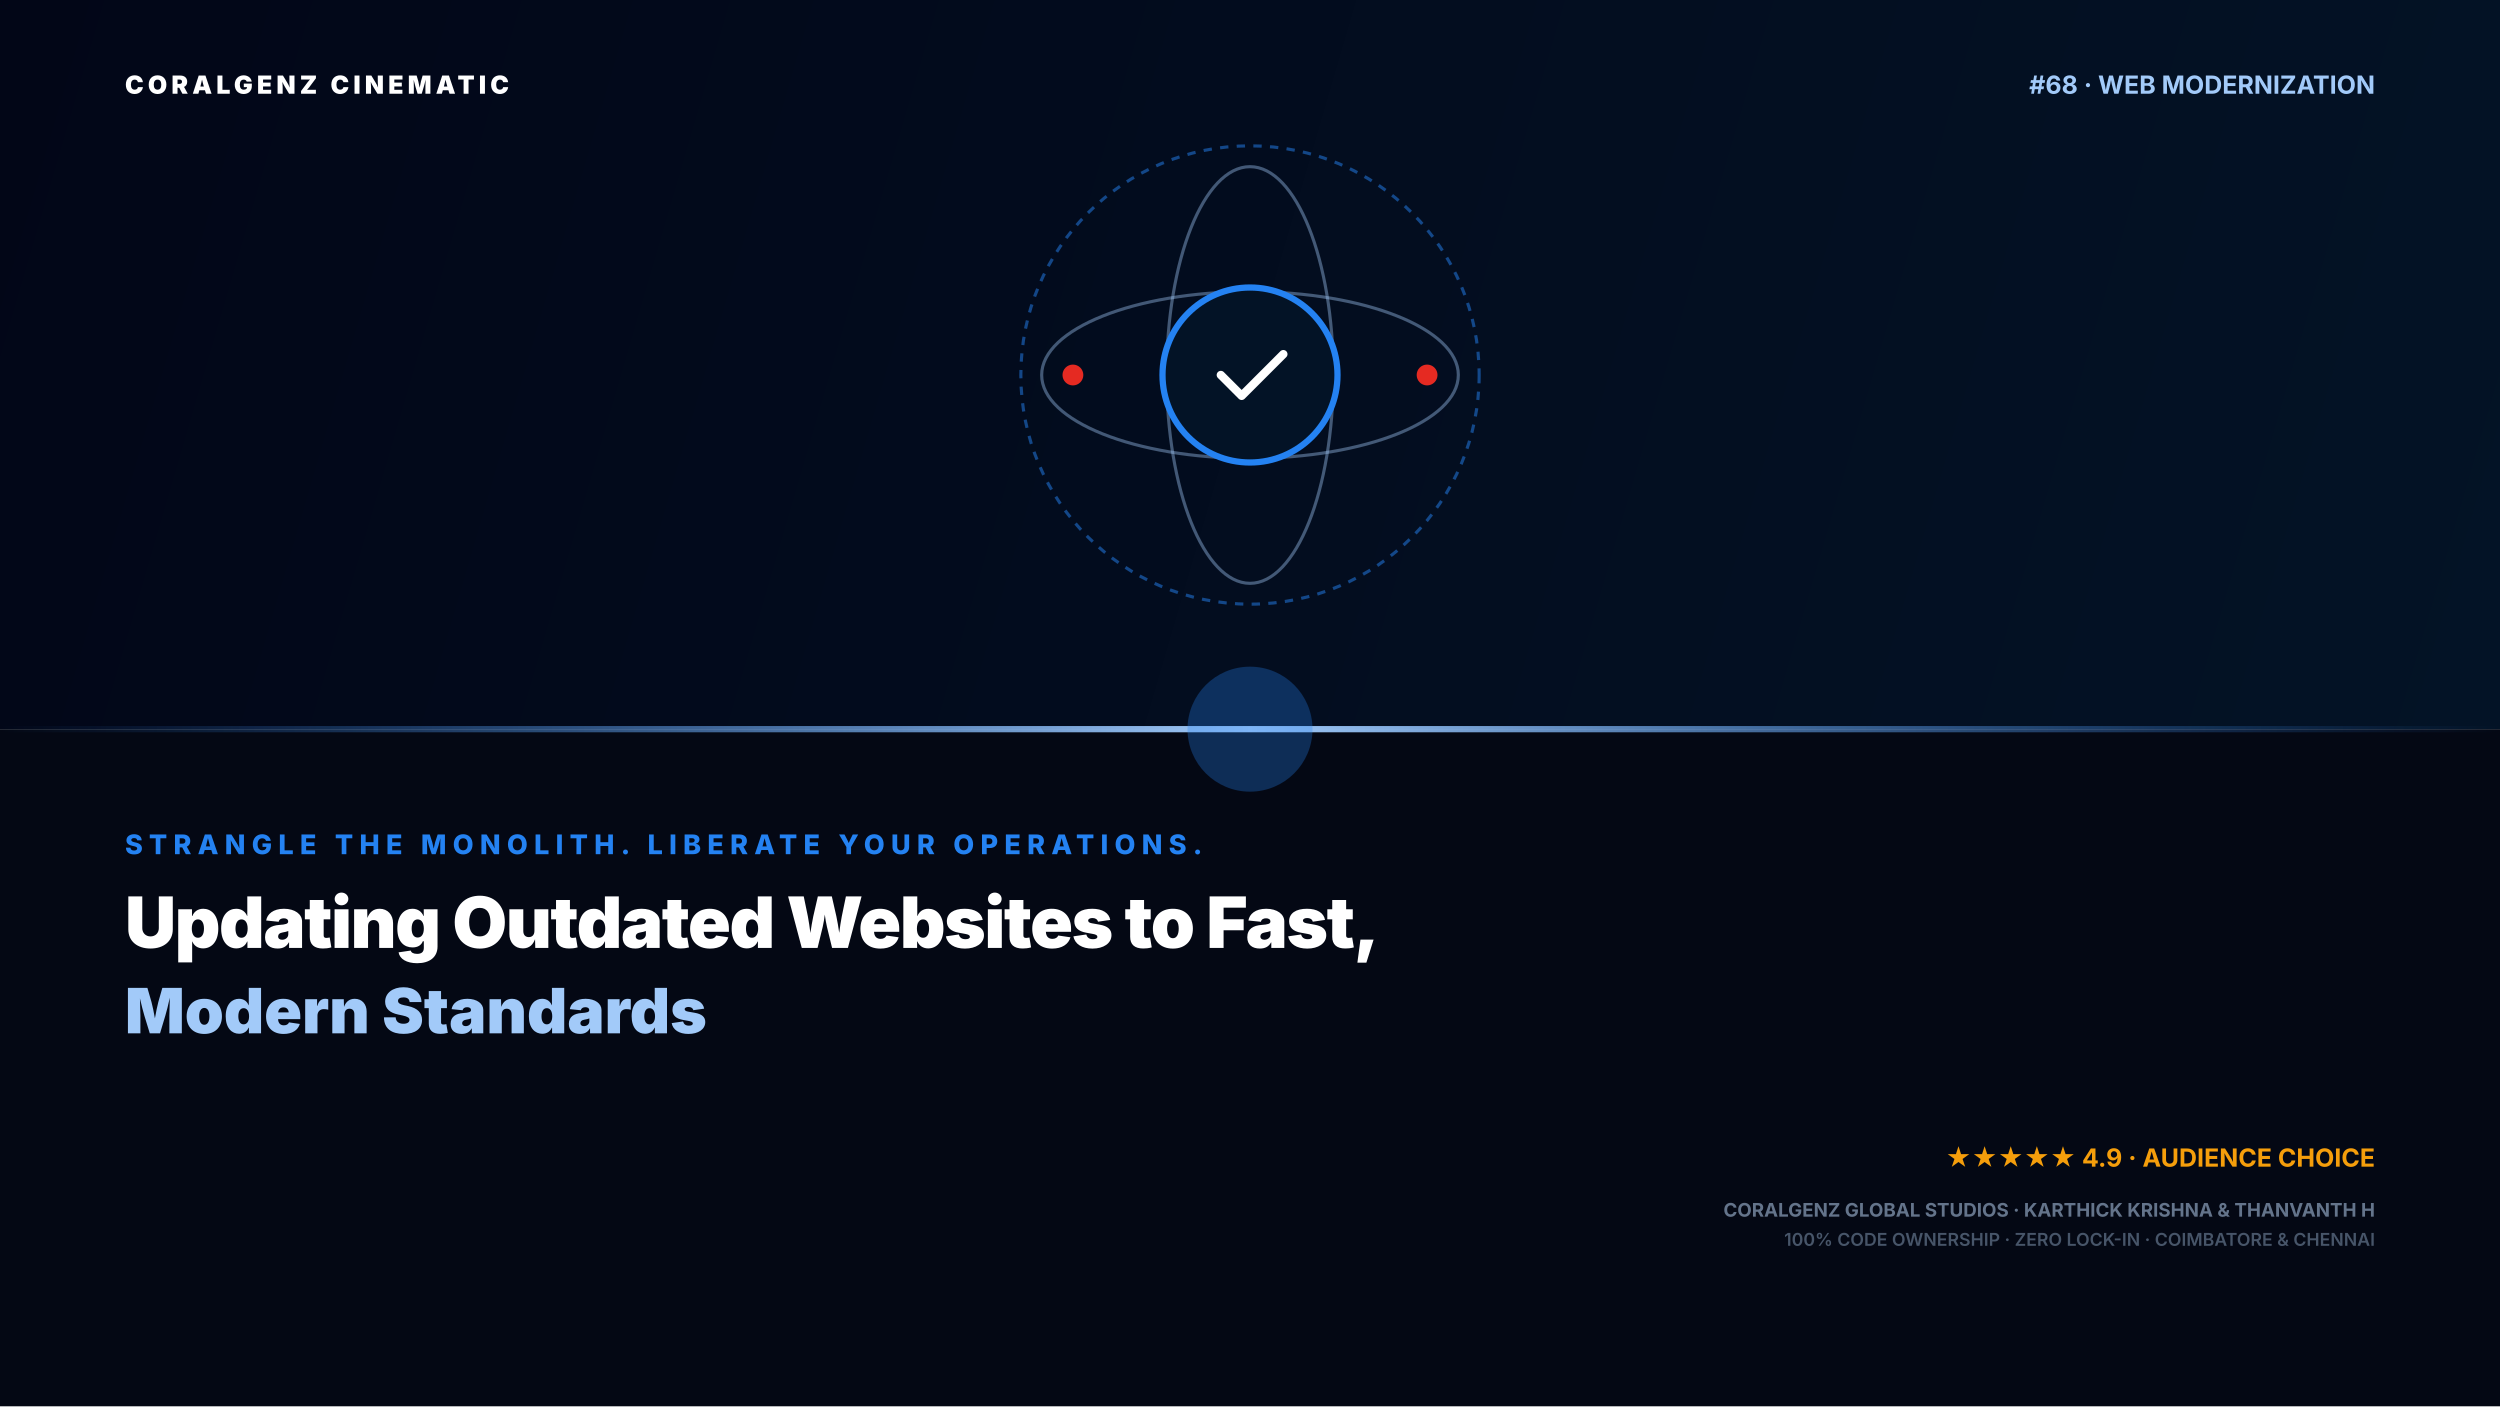
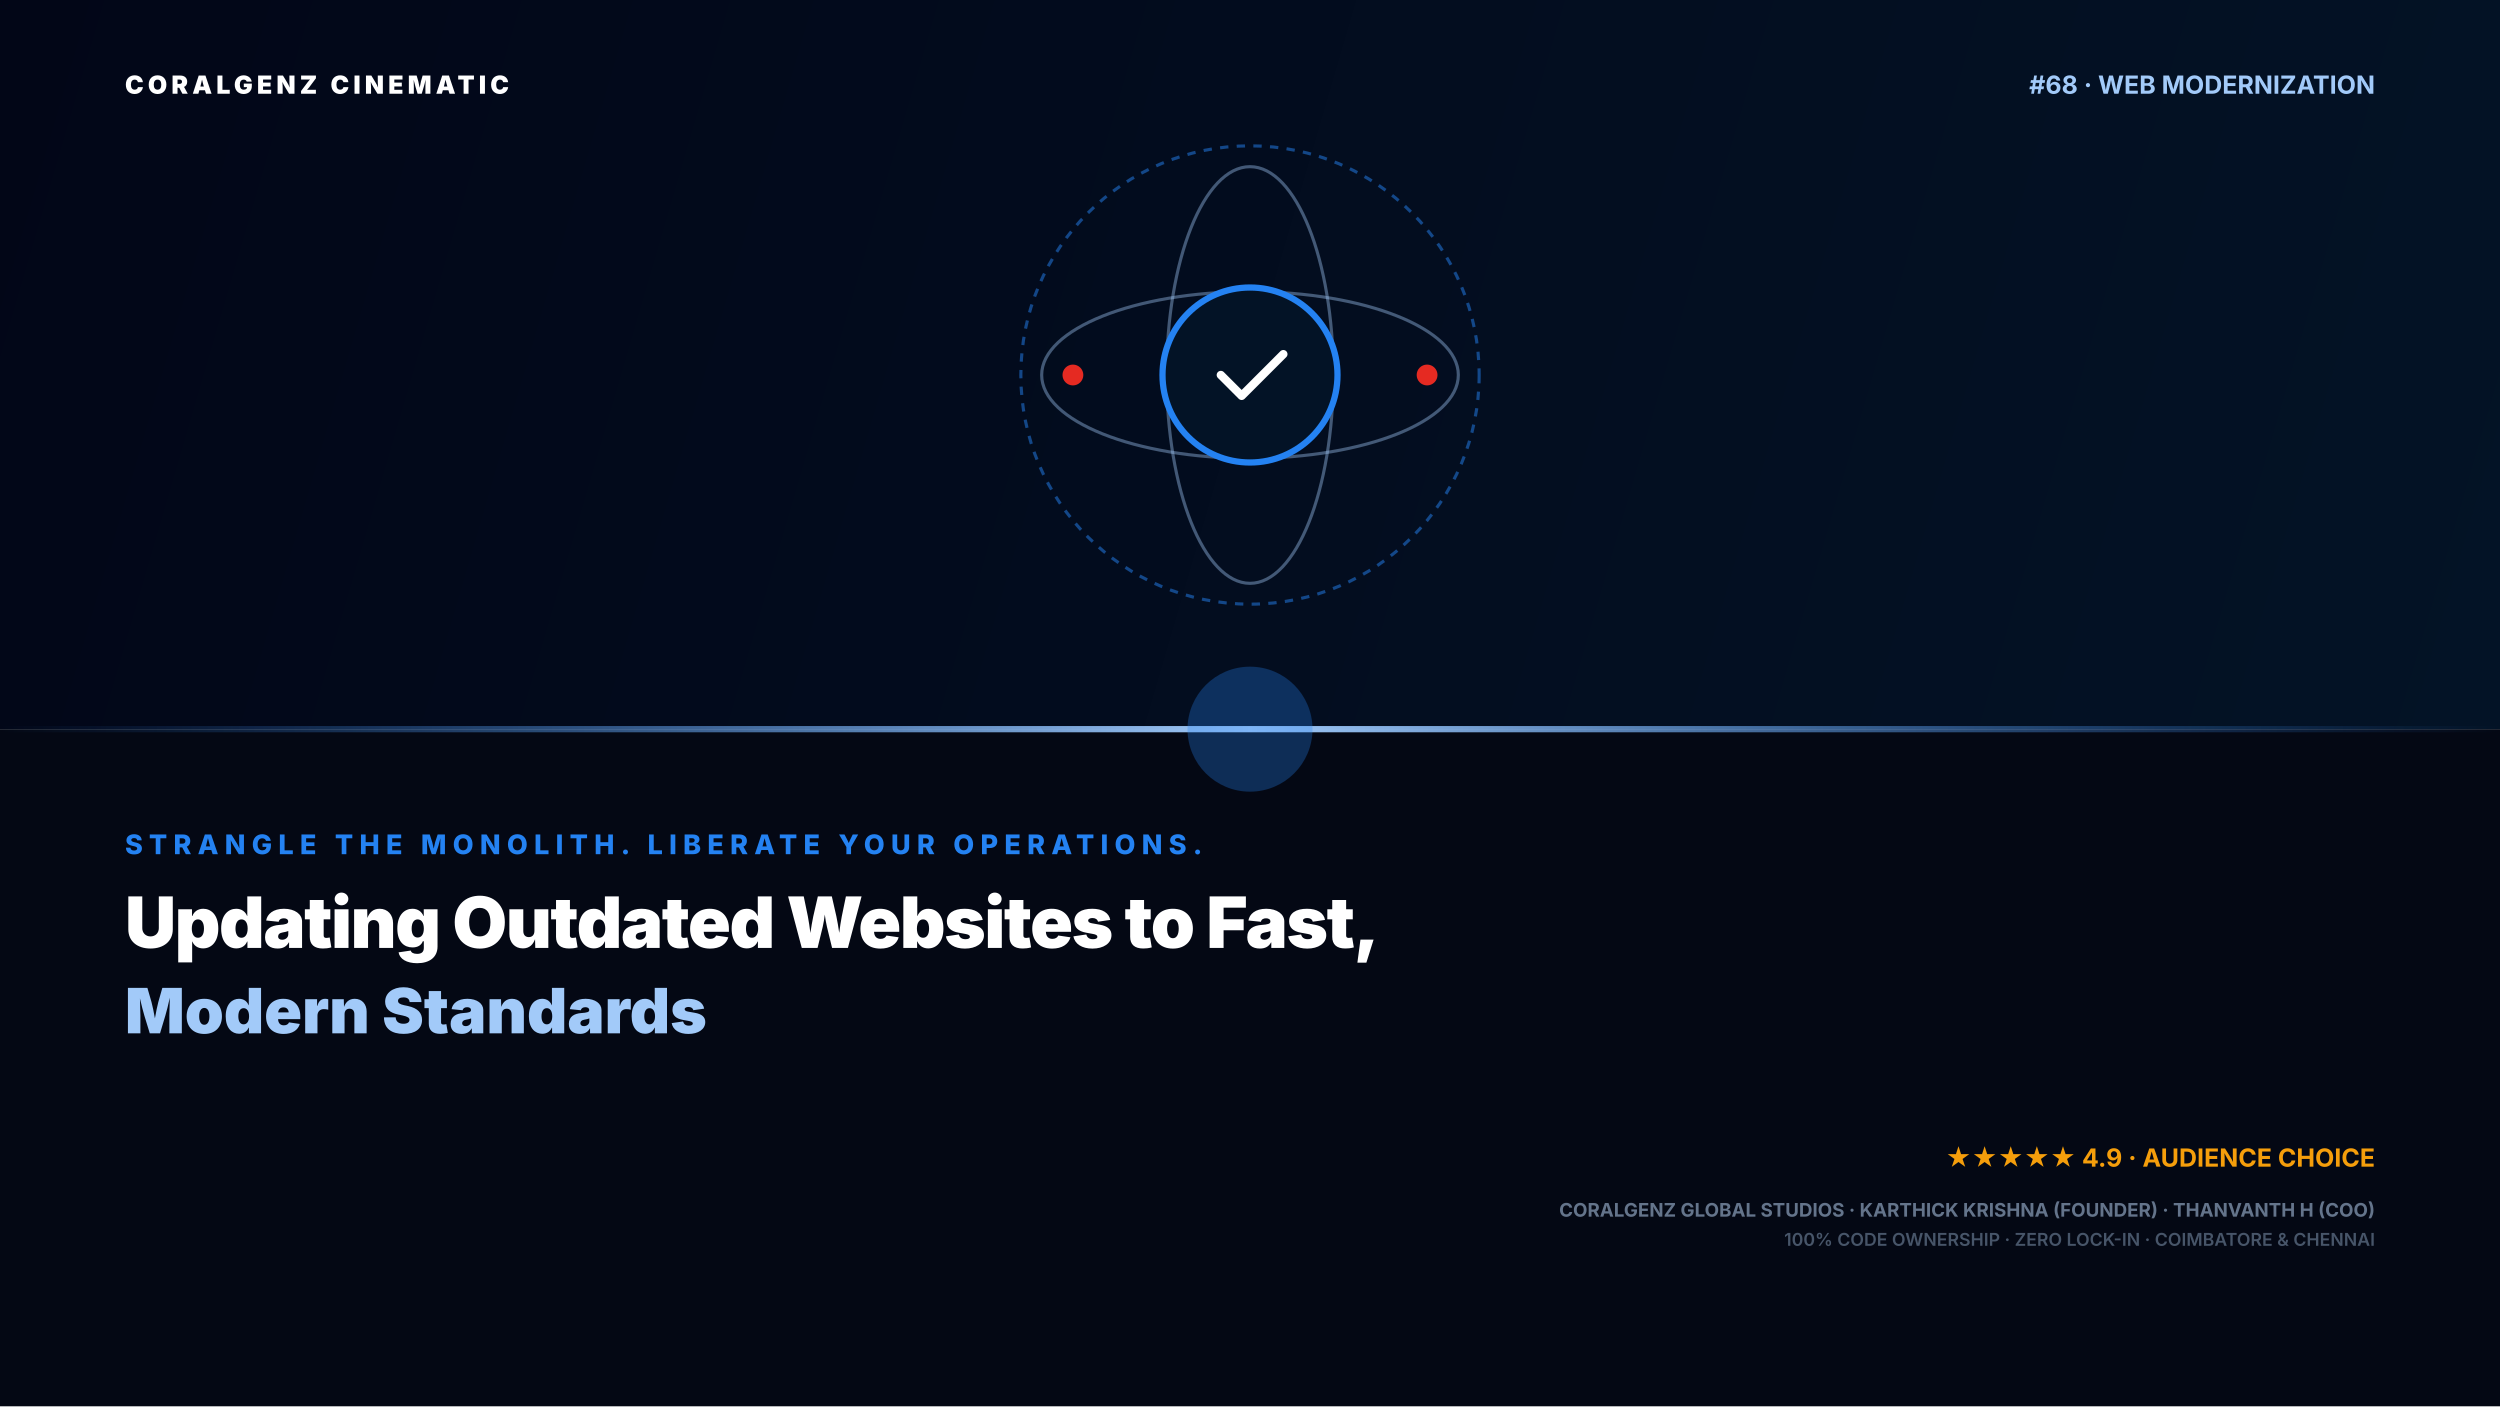
<svg xmlns="http://www.w3.org/2000/svg" width="1200" height="675" viewBox="0 0 1200 675" fill="none">
  <defs>
    <linearGradient id="bg-top-68" x1="0" y1="0" x2="1200" y2="350" gradientUnits="userSpaceOnUse">
      <stop stop-color="#020617" />
      <stop offset="1" stop-color="#031326" />
    </linearGradient>
    <linearGradient id="horiz-68" x1="0" y1="350" x2="1200" y2="350" gradientUnits="userSpaceOnUse">
      <stop stop-color="#2482f2" stop-opacity="0" />
      <stop offset="0.5" stop-color="#a2caf9" stop-opacity="1" />
      <stop offset="1" stop-color="#2482f2" stop-opacity="0" />
    </linearGradient>
  </defs>
  <rect width="1200" height="350" fill="url(#bg-top-68)" />
  <rect y="350" width="1200" height="325" fill="#040814" />
  <line x1="0" y1="350" x2="1200" y2="350" stroke="url(#horiz-68)" stroke-width="3" />
  <circle cx="600" cy="350" r="30" fill="#2482f2" opacity="0.3" />
  <g transform="translate(600, 180)">
    <circle cx="0" cy="0" r="110" stroke="#2482f2" stroke-width="1.5" stroke-dasharray="4 4" opacity="0.5" />
    <ellipse cx="0" cy="0" rx="100" ry="40" stroke="#a2caf9" stroke-width="1.5" opacity="0.4" />
    <ellipse cx="0" cy="0" rx="40" ry="100" stroke="#a2caf9" stroke-width="1.5" opacity="0.4" />
    <circle cx="0" cy="0" r="42" fill="#031326" stroke="#2482f2" stroke-width="3" />
    <path d="M -14 0 L -4 10 L 16 -10" stroke="#ffffff" stroke-width="4" stroke-linecap="round" stroke-linejoin="round" />
    <circle cx="-85" cy="0" r="5" fill="#e52a22" />
    <circle cx="85" cy="0" r="5" fill="#e52a22" />
  </g>
  <g transform="translate(60, 45)">
    <text x="0" y="0" font-family="'Inter', sans-serif" font-size="12" font-weight="900" fill="#ffffff" letter-spacing="2">CORALGENZ CINEMATIC</text>
    <text x="1080" y="0" font-family="'Inter', monospace" font-size="12" font-weight="700" fill="#a2caf9" text-anchor="end">#68 · WEB MODERNIZATION</text>
  </g>
  <g transform="translate(60, 410)">
    <text x="0" y="0" font-family="'Inter', sans-serif" font-size="13" font-weight="800" fill="#2482f2" letter-spacing="3">STRANGLE THE MONOLITH. LIBERATE YOUR OPERATIONS.</text>
    <text x="0" y="45" font-family="'Satoshi', 'Inter', sans-serif" font-size="34" font-weight="900" fill="#ffffff" letter-spacing="-0.02em">Updating Outdated Websites to Fast,</text>
    <text x="0" y="86" font-family="'Satoshi', 'Inter', sans-serif" font-size="30" font-weight="900" fill="#a2caf9">Modern Standards</text>
  </g>
  <g transform="translate(1140, 560)">
    <text x="0" y="0" font-family="'Inter', sans-serif" font-size="12" font-weight="700" fill="#f59e0b" text-anchor="end">★★★★★ 4.9 · AUDIENCE CHOICE</text>
-     <text x="0" y="24" font-family="'Inter', sans-serif" font-size="9" font-weight="700" fill="#64748b" text-anchor="end">CORALGENZ GLOBAL STUDIOS · KARTHICK KRISHNA &amp; THANVANTH H</text>
+     <text x="0" y="24" font-family="'Inter', sans-serif" font-size="9" font-weight="700" fill="#64748b" text-anchor="end">CORALGENZ GLOBAL STUDIOS · KARTHICK KRISHNA (FOUNDER) · THANVANTH H (COO)</text>
    <text x="0" y="38" font-family="'Inter', sans-serif" font-size="8.5" font-weight="600" fill="#475569" text-anchor="end">100% CODE OWNERSHIP · ZERO LOCK-IN · COIMBATORE &amp; CHENNAI</text>
  </g>
</svg>
